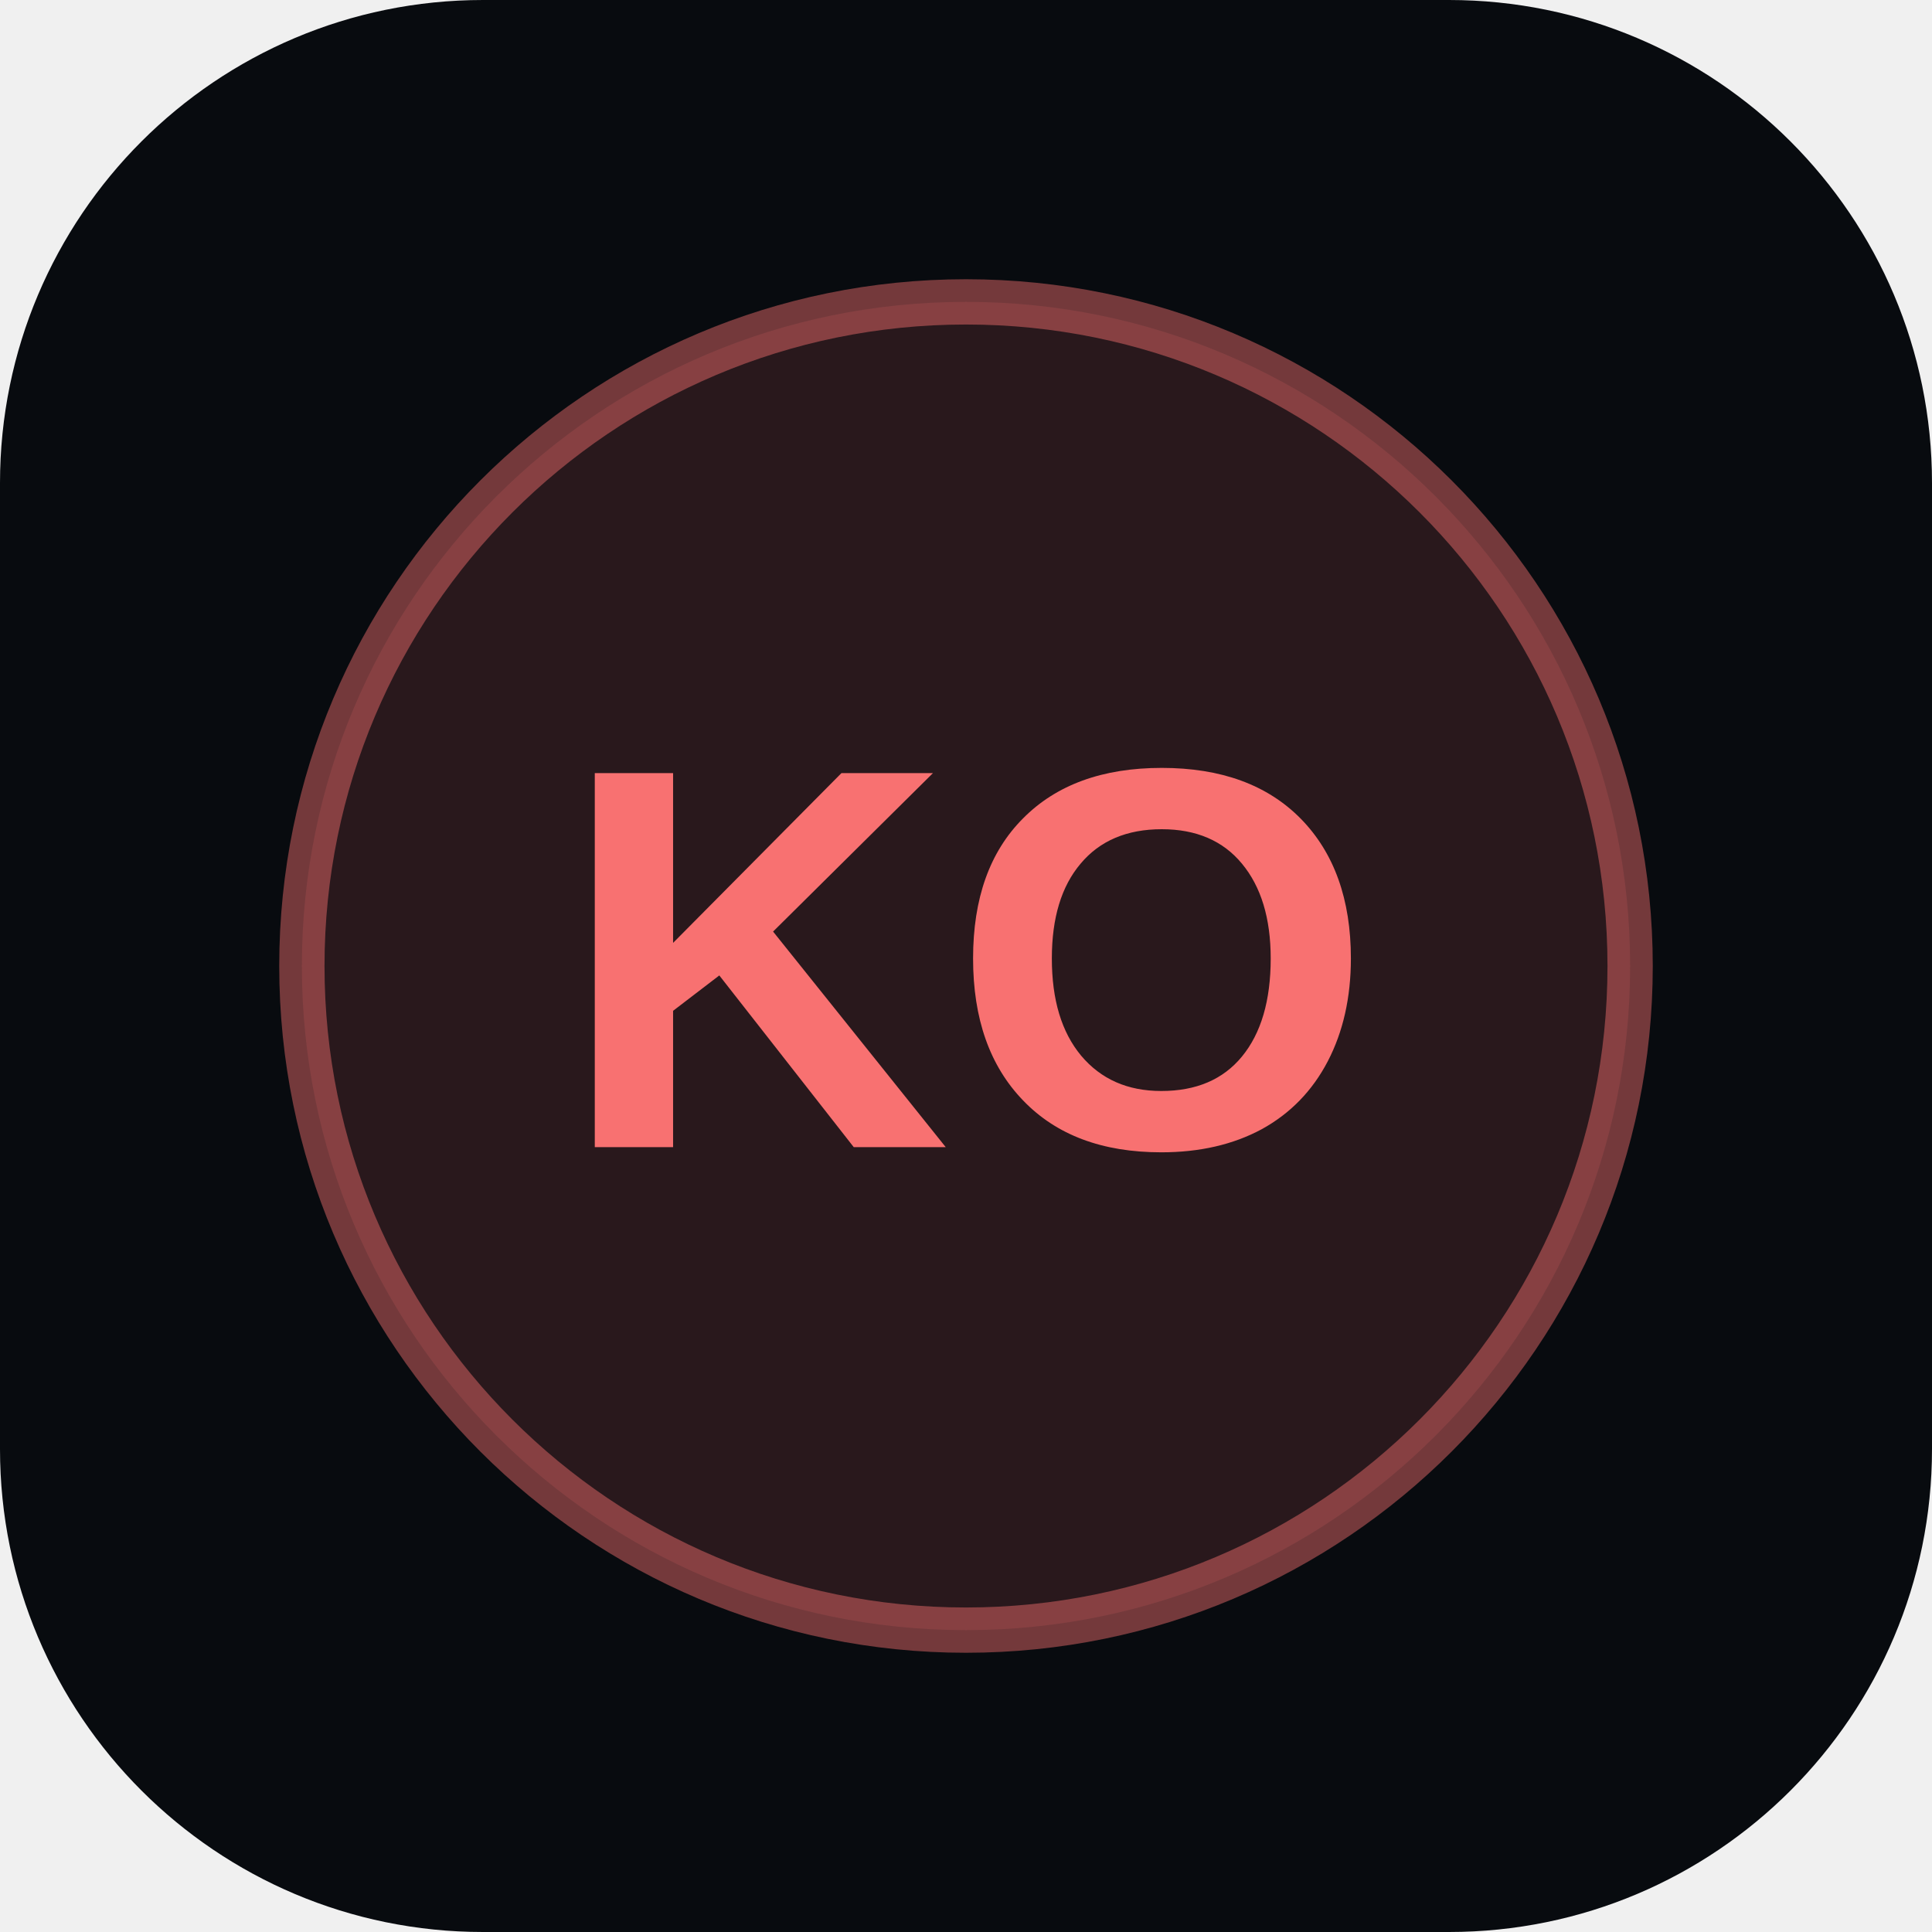
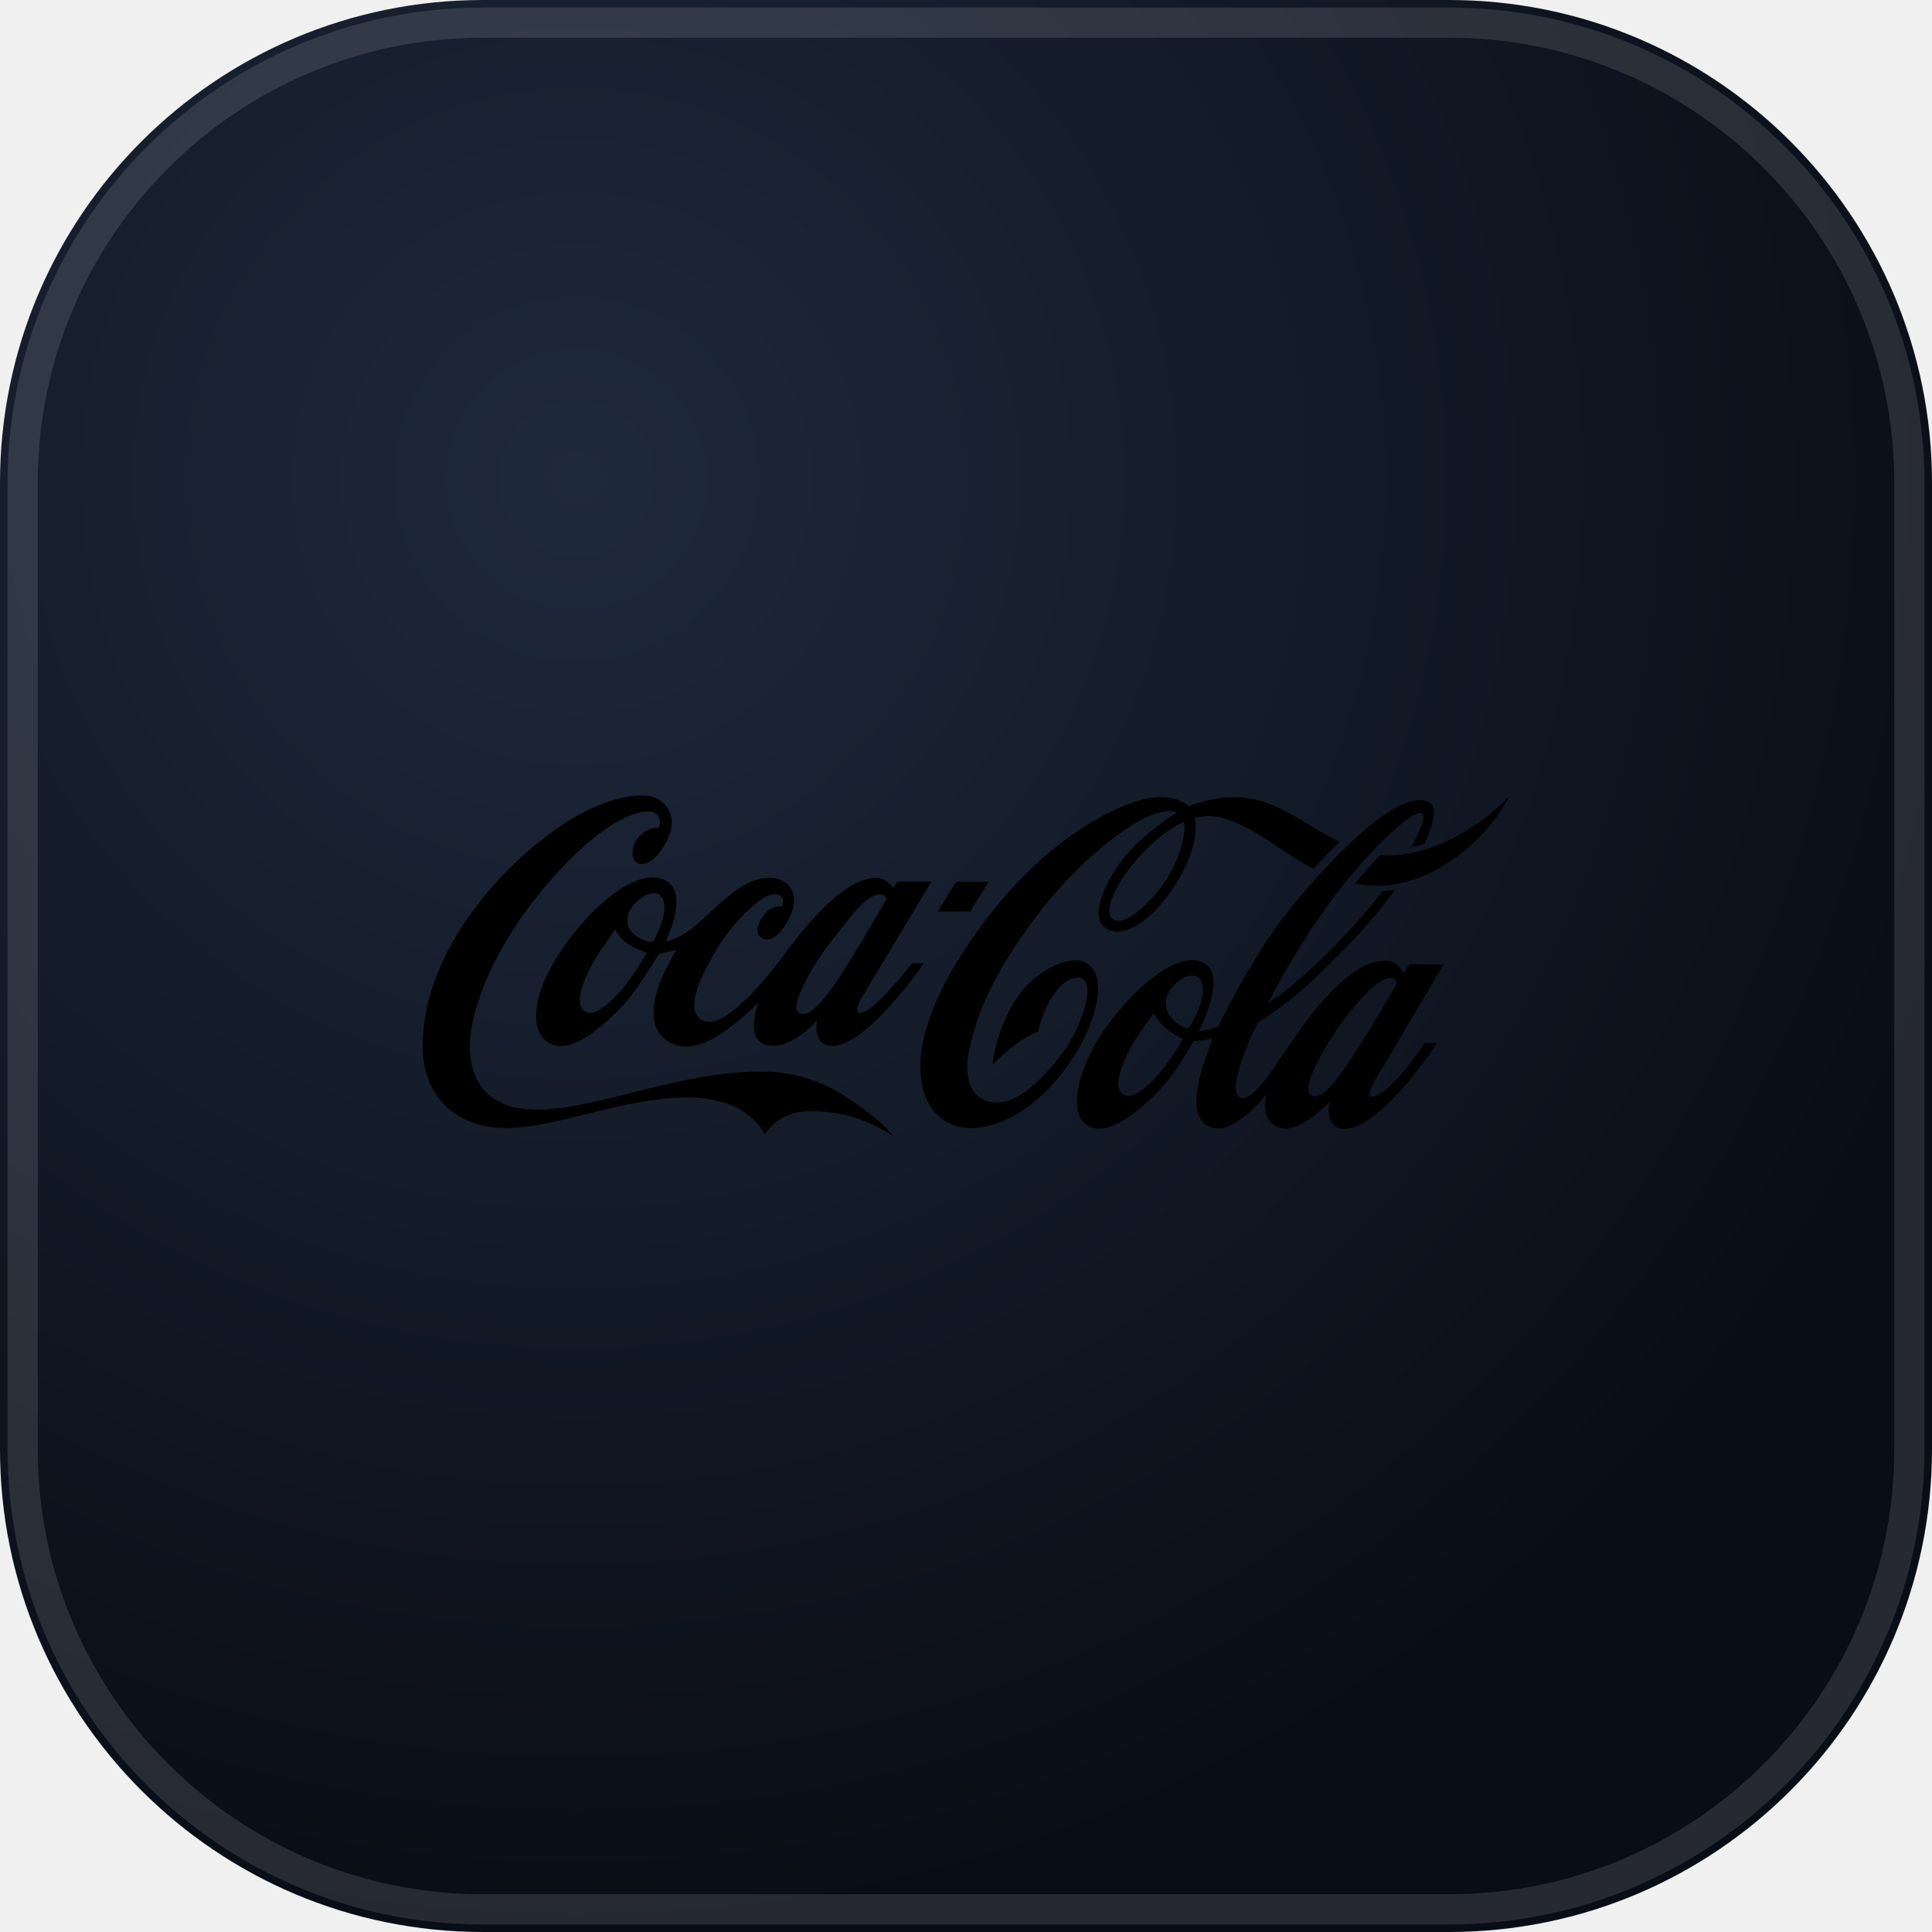
<svg xmlns="http://www.w3.org/2000/svg" viewBox="0 0 64 64">
-   <rect width="64" height="64" rx="16" fill="#080b0f" />
-   <circle cx="32" cy="32" r="22" fill="#f87171" fill-opacity="0.14" />
-   <circle cx="32" cy="32" r="22" fill="none" stroke="#f87171" stroke-opacity="0.45" stroke-width="1.5" />
-   <text x="32" y="38" text-anchor="middle" font-size="18" font-family="Arial, Helvetica, sans-serif" font-weight="800" fill="#f87171">KO</text>
+   <defs>
+     <radialGradient id="bg-ko" cx="30%" cy="25%" r="75%">
+       <stop offset="0%" stop-color="#1e293b" />
+       <stop offset="100%" stop-color="#090d16" />
+     </radialGradient>
+   </defs>
+   <rect width="64" height="64" rx="16" fill="url(#bg-ko)" />
+   <rect x="0.75" y="0.75" width="62.5" height="62.5" rx="15.25" fill="none" stroke="#ffffff" stroke-opacity="0.12" />
+   <g transform="translate(14, 14) scale(1.5)">
+     <path d="M16.813 8.814s-.45.18-.973.756c-.524.577-.828 1.225-.603 1.397.087.066.287.079.65-.25a2.864 2.864 0 00.766-1.063c.234-.57.16-.833.16-.84m2.863 1.038c-.581-.299-1.006-.664-1.448-.89-.422-.216-.695-.307-1.036-.261a1.057 1.057 0 00-.14.035s.176.6-.523 1.607c-.708 1.022-1.35 1.015-1.533.734-.191-.296.056-.9.468-1.437.432-.562 1.19-1.028 1.19-1.028s-.241-.148-.835.19c-.58.326-1.577 1.107-2.502 2.423-.926 1.316-1.11 2.04-1.242 2.61-.132.57-.012 1.18.62 1.18s1.368-.964 1.576-1.299c.386-.624.637-1.581.112-1.45-.259.065-.468.351-.6.627a2.683 2.683 0 00-.19.554 2.185 2.185 0 00-.513.298 3.788 3.788 0 00-.486.43s.002-.456.365-1.194c.364-.737 1.03-1.074 1.408-1.106.34-.027.783.262.408 1.327-.375 1.065-1.483 2.36-2.646 2.376-1.073.015-1.776-1.355-.282-3.745C13.501 9.19 15.441 8.38 16.07 8.29c.63-.09.835.187.835.187a2.709 2.709 0 011.197-.197c.77.052 1.364.596 2.15.979-.205.195-.4.4-.575.592m3.454-.89c-.533.342-1.27.652-1.979.586-.179.185-.371.4-.563.634 1.228.243 2.305-.519 2.877-1.167A3.82 3.82 0 0024 8.248a4.792 4.792 0 01-.869.714m-1.636 3.462a.268.268 0 00.023-.051.124.124 0 00-.113-.108c-.117-.005-.277.017-.695.48a6.303 6.303 0 00-.89 1.263c-.24.438-.337.764-.2.848a.199.199 0 00.146.015c.093-.022.199-.11.36-.295.075-.088.158-.212.258-.349.277-.376.973-1.563 1.111-1.803m-4.349.504c.07-.182.159-.541-.026-.682-.199-.15-.705.201-.708.561-.003.369.357.535.443.559.05.013.066.01.09-.029a3.284 3.284 0 00.201-.409m-.383.67a1.531 1.531 0 01-.348-.222 1.116 1.116 0 01-.26-.317c-.008-.012-.015-.003-.023.008-.007.01-.039.039-.309.434-.27.396-.684 1.216-.31 1.355.241.09.641-.331.86-.61a5.21 5.21 0 00.402-.614c.012-.023 0-.029-.012-.034m4.258.947c-.102.163-.218.476.117.281.41-.236.994-1.123.994-1.123h.265a8.88 8.88 0 01-.803 1.054c-.415.46-.922.879-1.28.837-.416-.048-.286-.596-.286-.596s-.596.635-1.01.59c-.557-.062-.387-.751-.387-.751s-.63.774-1.06.75c-.673-.04-.504-.859-.316-1.436.1-.308.193-.55.193-.55s-.067.017-.21.038c-.076.011-.212.019-.212.019s-.28.495-.505.792c-.224.297-1.178 1.322-1.74 1.117-.518-.19-.346-.984-.044-1.615.44-.92 1.68-2.243 2.396-2.068.741.18.017 1.532.017 1.532s0 .005.007.009c.015.005.054.01.143-.008a1.605 1.605 0 00.271-.08s.746-1.561 1.569-2.583c.823-1.02 2.465-2.78 3.11-2.354.156.105.086.465-.126.902a2.891 2.891 0 01-.291.078c.142-.258.236-.475.264-.627.097-.528-1.135.585-2.015 1.78a16.594 16.594 0 00-1.409 2.28 3.86 3.86 0 00.454-.324 13.002 13.002 0 001.118-1.043 12.169 12.169 0 00.951-1.098 2.58 2.58 0 00.28-.029 12.054 12.054 0 01-1.05 1.24c-.35.355-.73.737-1.061 1.015a8.84 8.84 0 01-.931.691s-.77 1.553-.351 1.652c.246.06.732-.69.732-.69s.635-.967 1.017-1.404c.522-.593.97-.936 1.42-.942.261-.005.415.273.415.273l.123-.19h.757s-1.414 2.398-1.527 2.579m2.111-5.58c-.533.341-1.27.651-1.979.585-.18.185-.371.4-.564.634 1.229.243 2.305-.518 2.878-1.167A3.82 3.82 0 0024 8.248a4.792 4.792 0 01-.869.714m-10.63 1.177h-.72l-.407.658h.72zm-3.41 2.277c.307-.42 1.152-1.891 1.152-1.891a.124.124 0 00-.112-.108c-.117-.006-.312.034-.7.519-.387.485-.688.87-.907 1.272-.24.438-.346.747-.207.831a.205.205 0 00.144.015c.09-.022.208-.113.369-.298a5.57 5.57 0 00.262-.34m-3.863-1.99c-.199-.15-.705.201-.708.56-.003.369.456.482.515.484a.09.09 0 00.05-.01.06.06 0 00.024-.027 3.483 3.483 0 00.146-.325c.07-.183.158-.541-.027-.682m-.3 1.27a1.678 1.678 0 01-.39-.18.812.812 0 01-.279-.309c-.007-.012-.015-.003-.022.008-.007.01-.047.061-.318.458-.27.398-.672 1.21-.296 1.35.24.09.644-.334.864-.612a7.24 7.24 0 00.455-.681c.009-.024 0-.03-.014-.034m5.88.244h.263s-1.321 1.912-2.068 1.823c-.416-.049-.293-.563-.293-.563s-.585.685-1.123.546c-.487-.125-.172-.936-.172-.936-.056.022-1.111 1.211-1.853.926-.776-.3-.373-1.296-.225-1.595.125-.253.263-.499.263-.499s-.119.034-.195.051l-.186.04s-.367.596-.591.894c-.225.297-1.178 1.32-1.74 1.117-.562-.204-.423-.99-.107-1.615.512-1.012 1.726-2.256 2.458-2.068.739.189.127 1.388.127 1.388s.147.019.5-.222c.507-.346 1.176-1.277 1.901-1.167.342.051.66.4.225 1.064-.139.213-.372.403-.55.215-.111-.118-.014-.33.103-.477a.457.457 0 01.39-.179s.12-.273-.185-.269c-.247.005-.871.58-1.223 1.16-.323.533-.813 1.441-.322 1.639.451.182 1.309-.836 1.706-1.37.397-.533 1.302-1.742 2.062-1.79.261-.017.417.221.417.221l.088-.139h.759s-1.43 2.387-1.542 2.567c-.088.141-.204.46.117.281.322-.178.996-1.043.996-1.043m-.414 3.824a3.144 3.144 0 00-1.908-.557 1.17 1.17 0 00-.93.504c-.29-.505-.862-.815-1.747-.808-1.43.016-2.849.676-3.972.675-1.077 0-1.863-.677-1.837-1.88.047-2.109 1.83-4.009 3.16-4.864.767-.49 1.409-.637 1.828-.59.306.034.674.388.442.909-.341.761-.812.699-.795.335.01-.237.168-.386.286-.469a.582.582 0 01.278-.068c.068-.057.117-.474-.429-.337-.546.137-1.21.676-1.84 1.371-.63.696-1.61 2.011-1.852 3.392-.113.64-.039 1.808 1.48 1.795 1.287-.01 3.185-.859 4.929-.841a3.34 3.34 0 011.725.472c.451.278.992.684 1.184.961" />
+   </g>
</svg>
